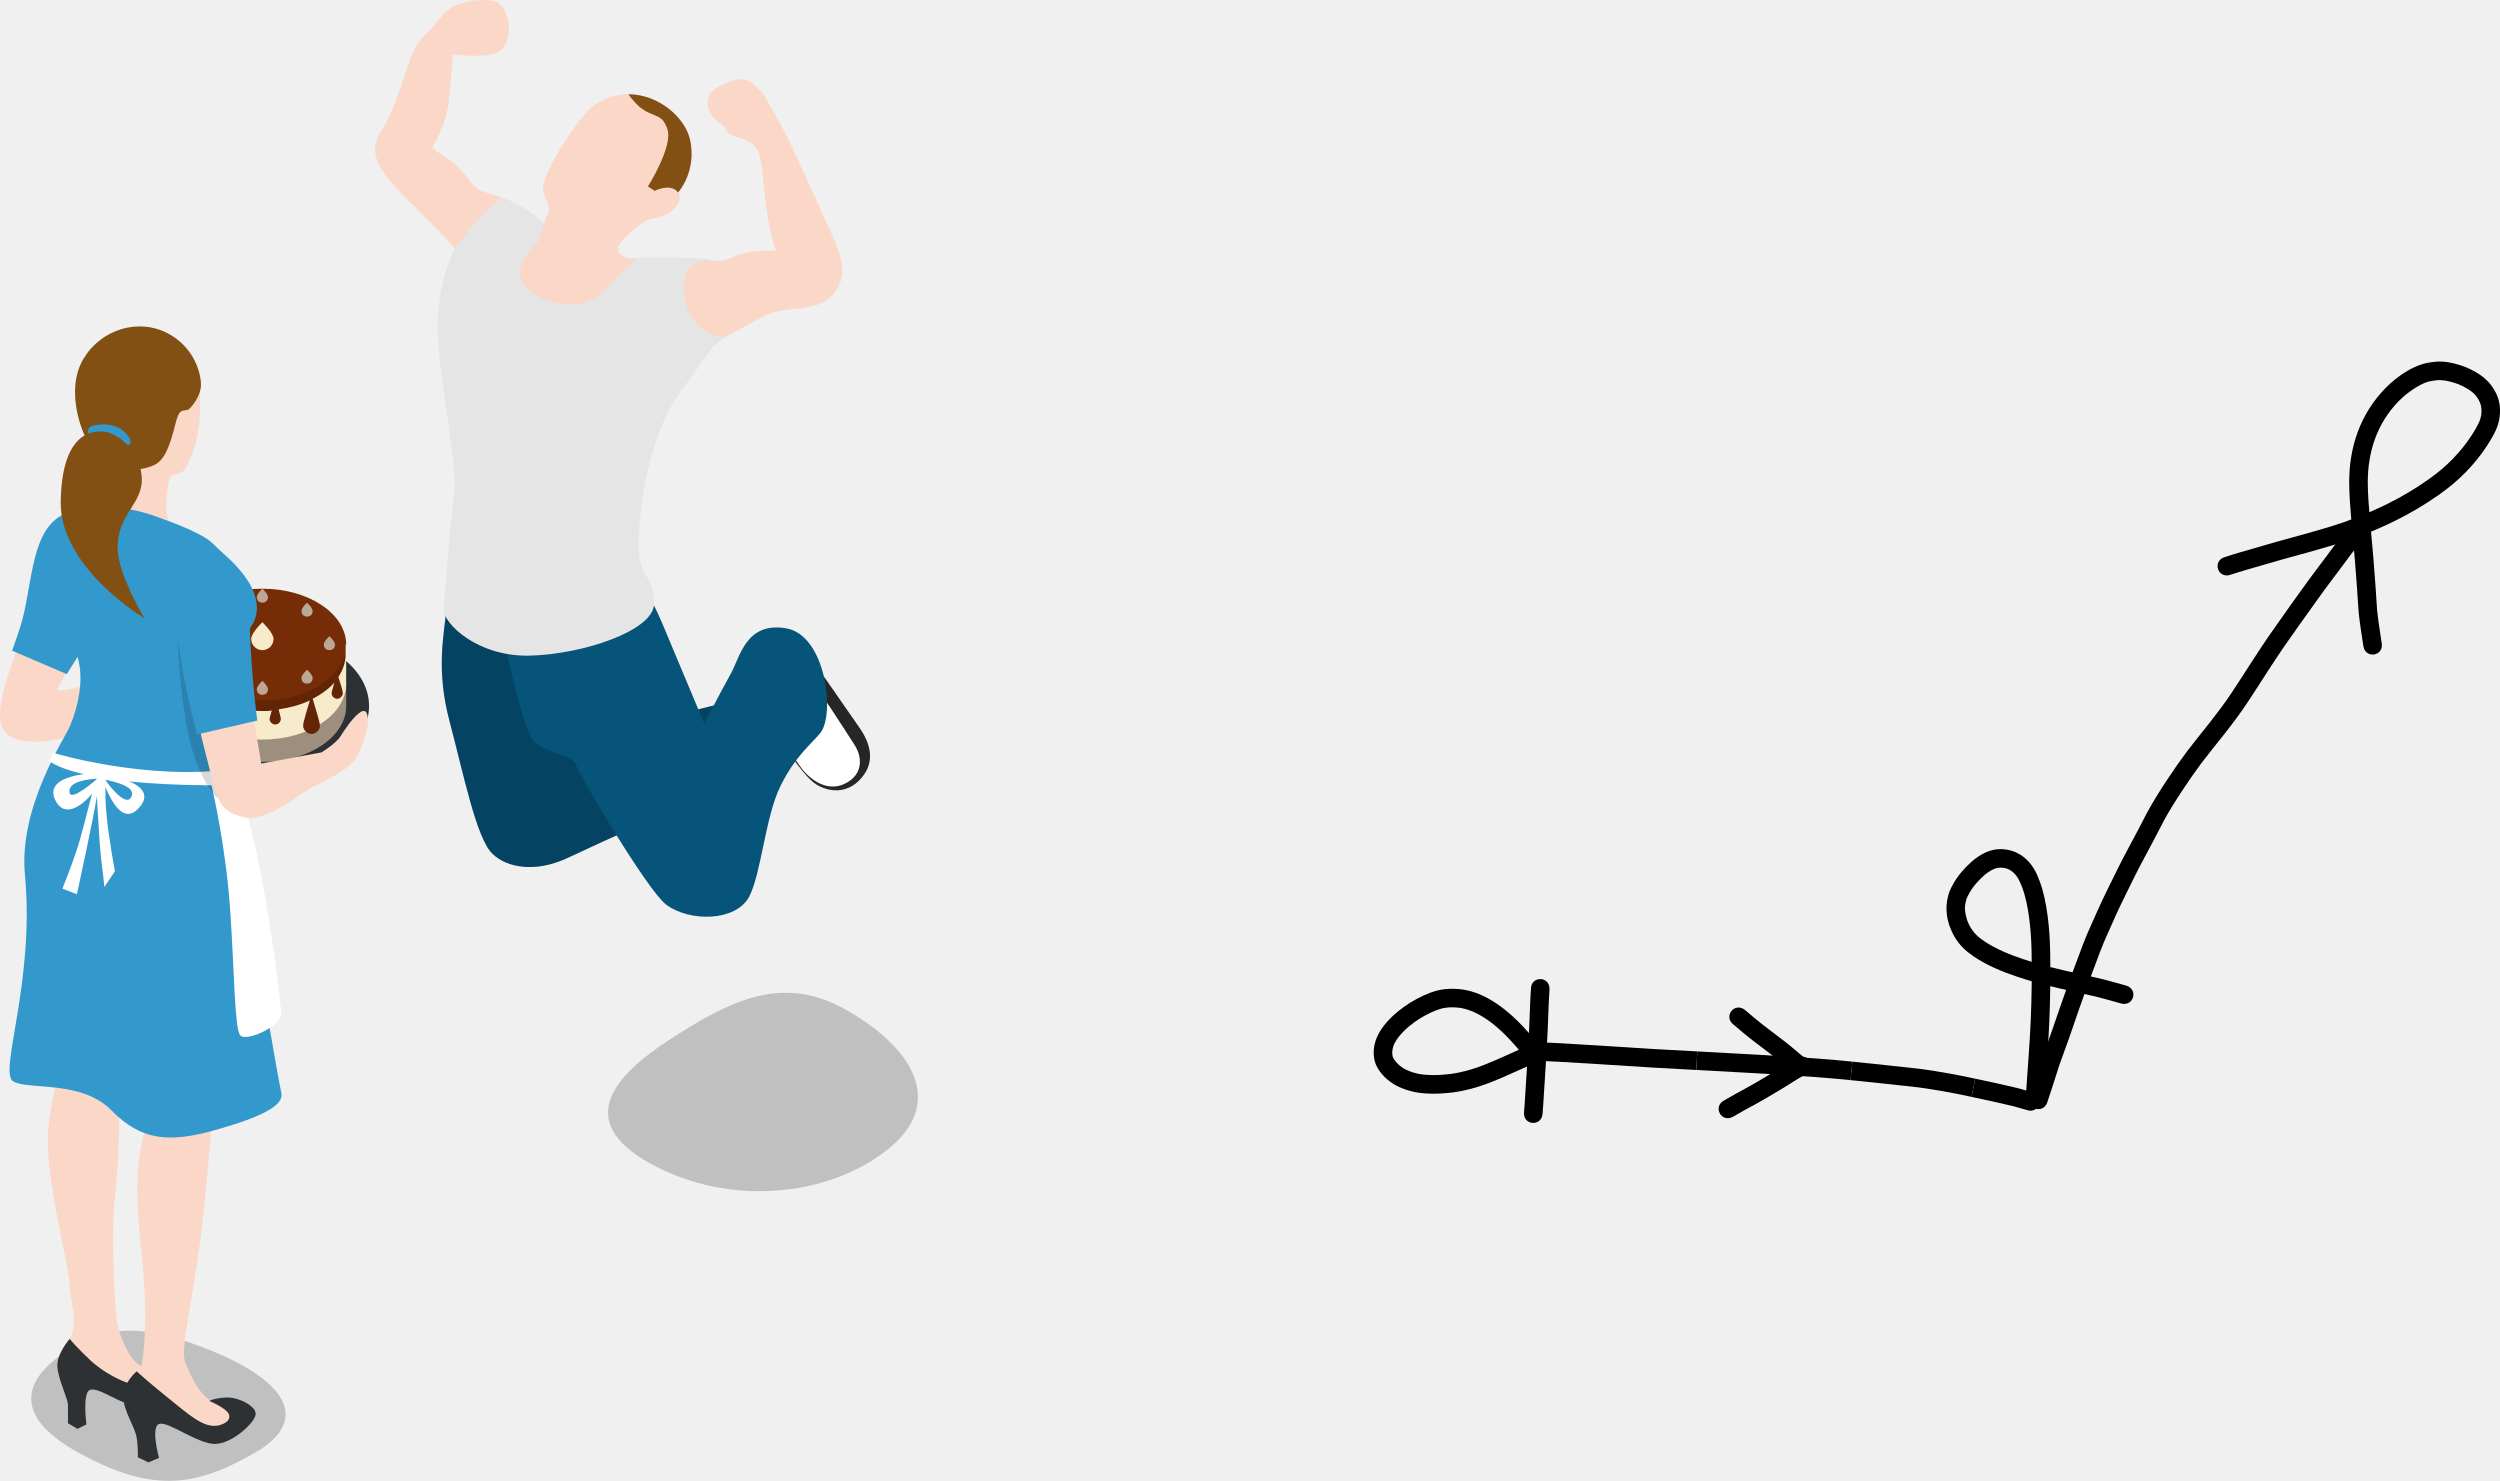
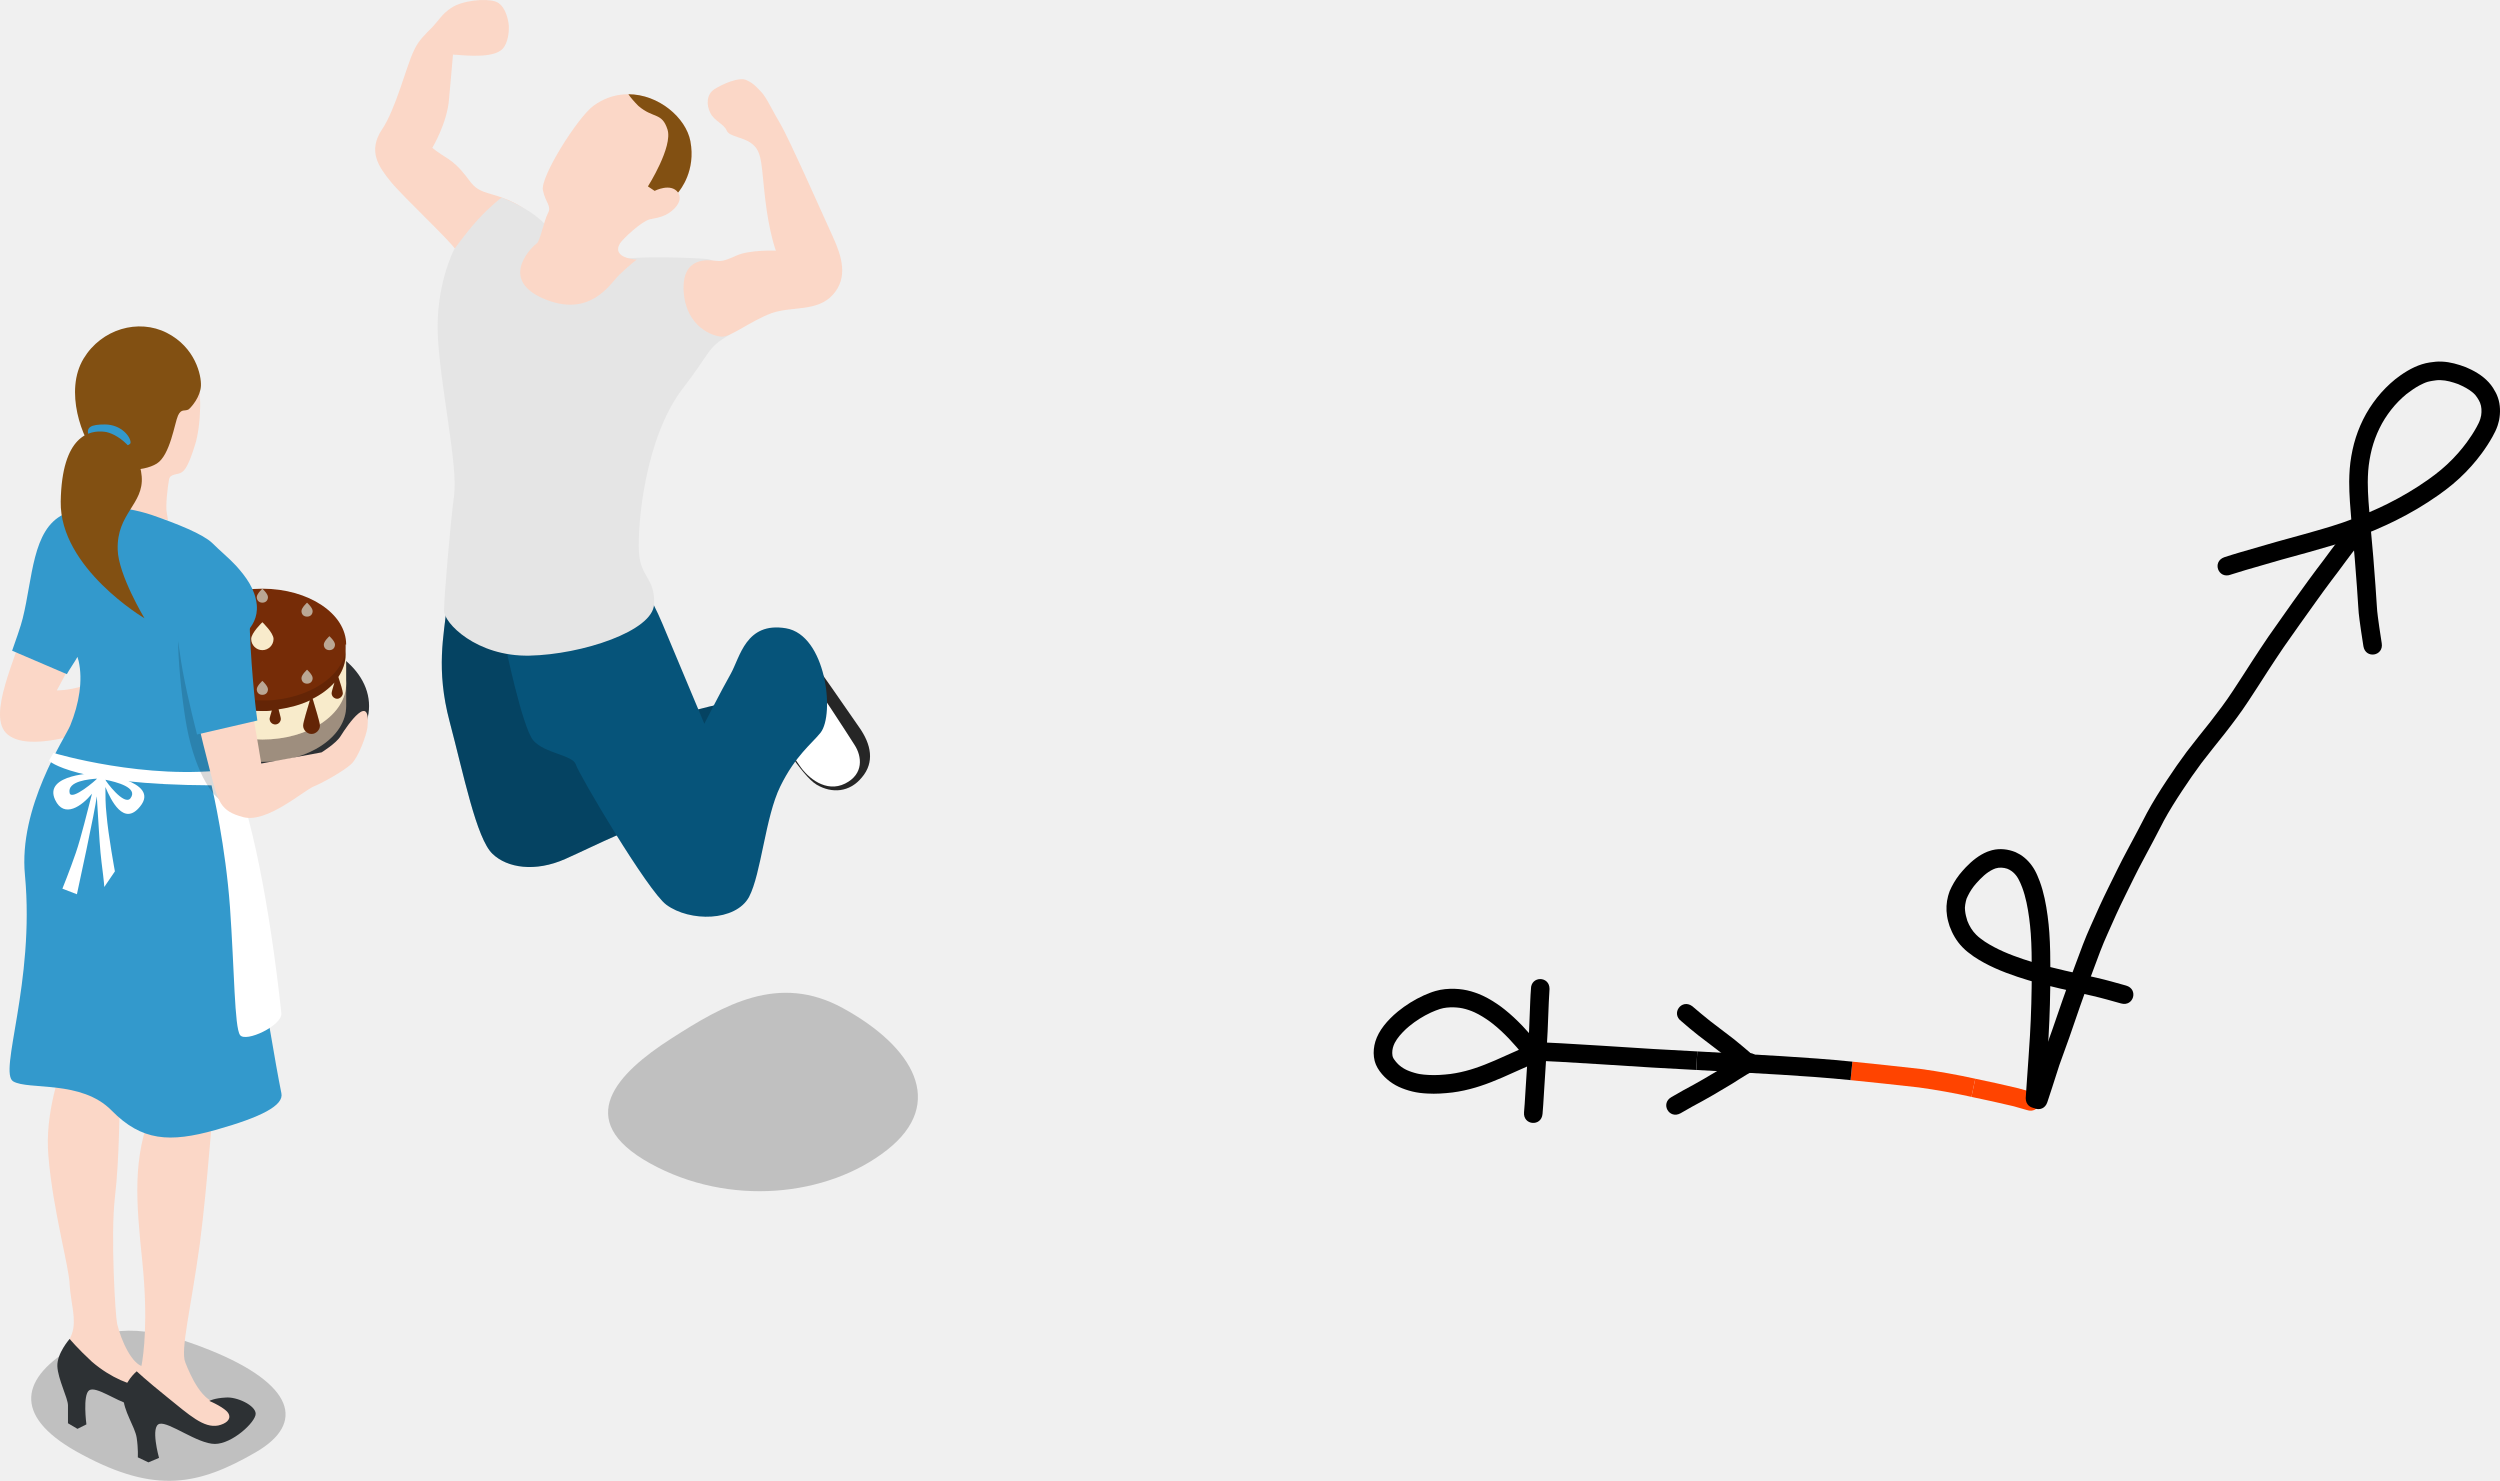
- <svg xmlns="http://www.w3.org/2000/svg" xmlns:xlink="http://www.w3.org/1999/xlink" id="svg3224" version="1.1" viewBox="0 0 118.412 70.139" height="70.139mm" width="118.412mm">
+ <svg xmlns="http://www.w3.org/2000/svg" xmlns:xlink="http://www.w3.org/1999/xlink" id="svg3224" version="1.1" viewBox="0 0 118.412 70.139" height="70.139mm" width="118.412mm" xml:space="preserve">
  <defs id="defs3218">
    <linearGradient id="swatch14">
      <stop style="stop-color:#000000;stop-opacity:1;" offset="0" id="stop14" />
    </linearGradient>
    <linearGradient xlink:href="#swatch14" id="linearGradient17" x1="88.224" y1="38.769" x2="94.777" y2="38.769" gradientUnits="userSpaceOnUse" gradientTransform="translate(-7.038997,11.73165)" />
-     <linearGradient xlink:href="#swatch14" id="linearGradient18" x1="88.949" y1="37.531" x2="92.573" y2="37.531" gradientUnits="userSpaceOnUse" gradientTransform="translate(-7.038997,11.73165)" />
-     <linearGradient xlink:href="#swatch14" id="linearGradient19" x1="88.441" y1="39.772" x2="92.821" y2="39.772" gradientUnits="userSpaceOnUse" gradientTransform="translate(-7.038997,11.73165)" />
+     <linearGradient xlink:href="#swatch14" id="linearGradient18" x1="88.949" y1="37.531" x2="92.573" y2="37.531" gradientUnits="userSpaceOnUse" gradientTransform="translate(-9.519466,11.56629)" />
+     <linearGradient xlink:href="#swatch14" id="linearGradient19" x1="88.441" y1="39.772" x2="92.821" y2="39.772" gradientUnits="userSpaceOnUse" gradientTransform="translate(-9.519466,11.56629)" />
  </defs>
+   <path style="fill:#ff4400;fill-opacity:1;fill-rule:nonzero;stroke:none;stroke-width:0.265" d="m 93.559,51.093 c -0.849,-0.187 -1.704,-0.34 -2.564,-0.459 -1.085,-0.124 -2.171,-0.238 -3.257,-0.349 l -0.089,0.875 c 1.076,0.11 2.151,0.222 3.226,0.345 0.84,0.116 1.674,0.266 2.503,0.448 z" id="path13" />
+   <path style="fill:#ff4400;fill-rule:nonzero;stroke:none;stroke-width:0.265;fill-opacity:1" d="m 93.377,51.954 c 0.668,0.142 1.336,0.283 2,0.444 0.211,0.056 0.42,0.12 0.63,0.18 0.59,0.197 0.869,-0.638 0.278,-0.835 -0.228,-0.065 -0.455,-0.135 -0.684,-0.196 -0.677,-0.165 -1.36,-0.31 -2.042,-0.454 z" id="path12" />
  <g transform="translate(-104.5575,-110.3229)" id="layer1">
    <g transform="matrix(0.2645833,0,0,0.2645833,115.1116,106.1346)" id="g4211">
      <path style="fill:#262626" d="m 104.1,132.1 c 1.6,2 8.4,11.9 9.8,13.9 2.2,3.1 2.8,6.3 0.5,9 -2.2,2.7 -5.4,2.9 -8.1,1.3 -2.7,-1.6 -7.5,-9.7 -7.5,-9.7 z" id="path4171" />
      <path style="fill:#ffffff" d="m 104.6,136.6 c 2.1,2.6 6.9,10.1 8.5,12.6 1.3,2 1.7,5.2 -1.7,6.9 -3.4,1.7 -6.7,-1 -8.2,-3.3 -1.6,-2.2 -6.5,-9.8 -6.5,-9.8 z" id="path4173" />
      <path style="opacity:0.2" d="m 111,196.3 c 12.6,6.9 18.6,17 7.9,25.4 -10.7,8.4 -28.3,10.2 -42.4,2.4 -14.1,-7.8 -5.8,-16.2 3.7,-22.3 9.5,-6.1 19.3,-11.8 30.8,-5.5 z" id="path4175" />
      <path style="fill:#06547a" d="m 40.1,124.3 c -0.5,5.2 -2,11.3 0.5,20.7 2.5,9.4 4.8,21 7.7,23.7 2.6,2.5 7.6,3.3 13,0.9 5.4,-2.4 13.7,-6.7 17.7,-7.1 4,-0.4 18.6,-4.8 18.6,-4.8 0,0 -3.8,-16.2 -6.9,-16.1 -3.1,0.1 -28,7.7 -28,7.7 l -4.1,-22 z" id="path4177" />
      <path style="opacity:0.2" d="m 40.1,124.3 c -0.5,5.2 -2,11.3 0.5,20.7 2.5,9.4 4.8,21 7.7,23.7 2.6,2.5 7.6,3.3 13,0.9 5.4,-2.4 13.7,-6.7 17.7,-7.1 4,-0.4 18.6,-4.8 18.6,-4.8 0,0 -3.8,-16.2 -6.9,-16.1 -3.1,0.1 -28,7.7 -28,7.7 l -4.1,-22 z" id="path4179" />
      <path style="fill:#06547a" d="m 50.5,131 c 0,0 3.1,15.1 5.1,17.4 2,2.3 7.1,2.6 7.6,4.3 0.5,1.7 12.9,22.7 16.2,25.1 4.2,3.1 12.4,3 14.8,-1.4 2.2,-4.2 2.9,-14.3 5.6,-19.8 2.7,-5.5 5.6,-7.6 7.2,-9.6 2.6,-3.3 1,-17.5 -6.2,-18.7 -7.2,-1.2 -8.2,5.2 -9.9,8.2 -1.7,3 -4.7,8.9 -4.7,8.9 0,0 -5.5,-13.1 -7.5,-17.9 -2,-4.8 -4.7,-8.9 -4.7,-8.9 z" id="path4181" />
      <path style="fill:#fbd7c7" d="m 41.2,25.6 c 0.8,0 6.4,0.8 8.5,-0.7 1.2,-0.8 1.5,-2.9 1.5,-3.9 0.1,-1 -0.5,-4.3 -2.4,-4.9 -1.8,-0.6 -6,-0.2 -8,1.2 -1.6,1.1 -2,2 -3.3,3.4 -1.3,1.3 -2.5,2.4 -3.3,4.2 -1.3,2.6 -3.2,10.4 -5.7,14.1 -2.6,3.9 -0.6,6.7 1.6,9.4 2.2,2.7 11.2,11.1 11.6,12.2 0.4,1.1 16.2,-1.6 14.5,-4.8 -1.6,-3.2 -6,-4.6 -8.1,-5.2 -2.1,-0.6 -2.9,-1 -4,-2.5 -0.7,-0.9 -1.8,-2.5 -3.7,-3.8 -2.1,-1.3 -2.9,-2 -2.9,-2 0,0 2.7,-4.5 3,-8.8 0.4,-4.3 0.7,-7.9 0.7,-7.9 z" id="path4183" />
      <path style="fill:#e5e5e5" d="m 60.2,58.7 c 0,0 -2.6,-3.3 -5.3,-5 -2.7,-1.7 -5,-2.5 -5,-2.5 0,0 -2,1.5 -4.2,3.9 -2.2,2.4 -4.3,5.4 -4.3,5.4 0,0 -3.4,6.5 -2.9,15.7 0.5,9.2 3.6,23 2.9,28.3 -0.7,5.3 -1.8,18.4 -1.8,20.6 -0.1,2.2 5.8,8.3 15.3,8.1 9.4,-0.2 22.1,-4.4 22.3,-9.2 0.2,-4.8 -2.5,-4.8 -2.7,-9.4 -0.3,-4.6 1,-20.4 7.9,-29.3 5,-6.5 4.3,-7.2 8.1,-9.4 C 94.2,73.7 90.4,62.5 86.7,62.2 83,61.9 75.1,61.7 71.4,62.2 67.8,62.7 60.2,58.7 60.2,58.7 Z" id="path4185" />
      <path style="fill:#fbd7c7" d="m 99,60.7 c 0,0 -1.2,-3.2 -1.9,-9.2 C 96.4,45.6 96.6,43.3 95,41.8 93.4,40.3 90.7,40.4 90.2,39.2 89.7,38 88,37.5 87.3,36.1 86.5,34.6 86.6,32.7 88,31.8 c 1.4,-0.9 4.5,-2.3 5.8,-1.6 1.3,0.6 1.8,1.3 2.6,2.1 1,1.1 1.8,3 3.4,5.7 1.6,2.7 7.8,16.7 9.4,20.2 1.6,3.5 2.8,7.3 0,10.4 -2.8,3.1 -7.3,2 -11,3.3 -3.7,1.4 -7.2,4.2 -8.8,4.2 -1.6,0 -6.5,-1.7 -6.9,-8.1 -0.4,-6.4 4.6,-5.6 5.6,-5.5 1,0.1 1.4,0.2 3.8,-0.9 2.4,-1.1 7.1,-0.9 7.1,-0.9 z" id="path4187" />
      <path style="fill:#fbd7c7" d="m 71.1,59.4 c 0.5,-0.8 3.8,-3.9 5.3,-4.3 1.5,-0.3 3,-0.5 4.4,-1.9 1.7,-1.7 0.7,-2.9 0.7,-2.9 0,0 3.3,-3.5 2.2,-9.2 -1.1,-5.9 -10.2,-11.6 -17.4,-6.3 -2.8,2.1 -9.5,12.7 -9,15.1 0.5,2.3 1.6,2.8 0.9,4.1 -0.7,1.3 -1.4,5 -2,5.4 -0.5,0.3 -7,6.2 1,9.8 8.6,3.8 12.2,-2.7 13.8,-4.2 2.1,-2 3.1,-2.7 3.1,-2.7 0,0 -4.6,-0.2 -3,-2.9 z" id="path4189" />
      <path style="fill:#825012" d="M 83.7,41.1 C 82.9,36.9 78,32.7 72.6,32.7 c 0.4,0.6 1.1,1.4 1.8,2.1 2.7,2.3 4.2,1.1 5.2,4.2 1,3.1 -3.5,10.2 -3.5,10.2 l 1.2,0.8 c 0,0 2.9,-1.5 4.2,0.3 0,0 0,0 0,0 0.4,-0.5 3.2,-3.9 2.2,-9.2 z" id="path4191" />
    </g>
    <g transform="matrix(0.2645833,0,0,0.2645833,101.6124,118.892)" id="g4317">
      <ellipse style="fill:#2d3134" cx="58.1" cy="94" rx="19.1" ry="13" id="ellipse4213" />
      <path style="fill:#baa794" d="m 58.1,80 c -8.3,0 -15,4.5 -15,10 v 4 c 0,5.5 6.7,10 15,10 8.3,0 15,-4.5 15,-10 v -4 c 0,-5.5 -6.7,-10 -15,-10 z" id="path4215" />
      <path style="opacity:0.15" d="m 58.1,100 c -8.3,0 -15,-4.5 -15,-10 v 4 c 0,5.5 6.7,10 15,10 8.3,0 15,-4.5 15,-10 v -4 c 0,5.5 -6.7,10 -15,10 z" id="path4217" />
      <path style="fill:#f8ebcb" d="m 58.1,76 c -8.3,0 -15,4.5 -15,10 v 4 c 0,5.5 6.7,10 15,10 8.3,0 15,-4.5 15,-10 v -4 c 0,-5.5 -6.7,-10 -15,-10 z" id="path4219" />
      <path style="fill:#762c07" d="m 73.1,83 c 0,-5.5 -6.7,-10 -15,-10 -8.3,0 -15,4.5 -15,10 v 2 c 0,1.7 0.6,3.2 1.7,4.6 -0.3,1.1 -0.8,2.7 -0.8,3.1 0,0.6 0.5,1.2 1.2,1.2 0.6,0 1.2,-0.5 1.2,-1.2 0,-0.3 -0.2,-1.1 -0.4,-1.9 0.8,0.8 1.8,1.4 2.9,2 -0.3,0.9 -0.6,2.1 -0.6,2.4 0,0.6 0.5,1 1,1 0.6,0 1,-0.5 1,-1 0,-0.3 -0.2,-1.1 -0.5,-2 1.2,0.5 2.5,1 3.9,1.3 -0.4,1.2 -1,3.2 -1,3.7 0,0.7 0.6,1.3 1.3,1.3 0.7,0 1.3,-0.6 1.3,-1.3 0,-0.5 -0.6,-2.3 -0.9,-3.6 1.2,0.2 2.5,0.3 3.8,0.3 0.5,0 1.1,0 1.6,-0.1 -0.2,0.7 -0.4,1.3 -0.4,1.5 0,0.6 0.5,1 1,1 0.6,0 1,-0.5 1,-1 0,-0.2 -0.2,-0.9 -0.4,-1.7 2,-0.3 3.9,-0.8 5.6,-1.6 -0.4,1.4 -1.2,3.9 -1.2,4.5 0,0.8 0.7,1.5 1.5,1.5 0.8,0 1.5,-0.7 1.5,-1.5 0,-0.6 -0.9,-3.4 -1.3,-4.8 1.6,-0.8 2.9,-1.8 3.9,-2.9 -0.2,0.8 -0.5,1.6 -0.5,1.9 0,0.6 0.5,1 1,1 0.5,0 1,-0.5 1,-1 0,-0.4 -0.5,-2 -0.8,-2.9 0.8,-1.2 1.3,-2.6 1.3,-4 V 83 Z" id="path4221" />
      <path style="opacity:0.15" d="m 73.1,83 c 0,5 -5.5,9.1 -12.7,9.9 0,-0.1 0,-0.1 0,-0.1 0,0 0,0 0,0.1 -0.7,0.1 -1.5,0.1 -2.3,0.1 -8.3,0 -15,-4.5 -15,-10 v 2 c 0,1.7 0.6,3.2 1.7,4.6 -0.3,1.1 -0.8,2.7 -0.8,3.1 0,0.6 0.5,1.2 1.2,1.2 0.6,0 1.2,-0.5 1.2,-1.2 0,-0.3 -0.2,-1.1 -0.4,-1.9 0.8,0.8 1.8,1.4 2.9,2 -0.3,0.9 -0.6,2.1 -0.6,2.4 0,0.6 0.5,1 1,1 0.6,0 1,-0.5 1,-1 0,-0.3 -0.2,-1.1 -0.5,-2 1.2,0.5 2.5,1 3.9,1.3 -0.4,1.2 -1,3.2 -1,3.7 0,0.7 0.6,1.3 1.3,1.3 0.7,0 1.3,-0.6 1.3,-1.3 0,-0.5 -0.6,-2.3 -0.9,-3.6 1.2,0.2 2.5,0.3 3.8,0.3 0.5,0 1.1,0 1.6,-0.1 -0.2,0.7 -0.4,1.3 -0.4,1.5 0,0.6 0.5,1 1,1 0.5,0 1,-0.5 1,-1 0,-0.2 -0.2,-0.9 -0.4,-1.7 2,-0.3 3.9,-0.8 5.6,-1.6 -0.4,1.4 -1.2,3.9 -1.2,4.5 0,0.8 0.7,1.5 1.5,1.5 0.8,0 1.5,-0.7 1.5,-1.5 0,-0.6 -0.9,-3.4 -1.3,-4.8 1.6,-0.8 2.9,-1.8 3.9,-2.9 -0.2,0.8 -0.5,1.6 -0.5,1.9 0,0.6 0.5,1 1,1 0.5,0 1,-0.5 1,-1 0,-0.4 -0.5,-2 -0.8,-2.9 0.8,-1.2 1.3,-2.6 1.3,-4 V 83 Z" id="path4223" />
      <path style="fill:#f8ebcb" d="m 60.1,82 c 0,1.1 -0.9,2 -2,2 -1.1,0 -2,-0.9 -2,-2 0,-1.1 2,-3 2,-3 0,0 2,1.9 2,3 z" id="path4225" />
      <g style="fill:#baa794" id="g4243">
        <path d="m 47.1,83 c 0,0.6 -0.4,1 -1,1 -0.6,0 -1,-0.4 -1,-1 0,-0.6 1,-1.5 1,-1.5 0,0 1,0.9 1,1.5 z" id="path4227" />
        <path d="m 71.1,83 c 0,0.6 -0.4,1 -1,1 -0.6,0 -1,-0.4 -1,-1 0,-0.6 1,-1.5 1,-1.5 0,0 1,0.9 1,1.5 z" id="path4229" />
        <path d="m 67.1,89 c 0,0.6 -0.4,1 -1,1 -0.6,0 -1,-0.4 -1,-1 0,-0.6 1,-1.5 1,-1.5 0,0 1,0.9 1,1.5 z" id="path4231" />
        <path d="m 59.1,91 c 0,0.6 -0.4,1 -1,1 -0.6,0 -1,-0.4 -1,-1 0,-0.6 1,-1.5 1,-1.5 0,0 1,0.9 1,1.5 z" id="path4233" />
        <path d="m 59.1,74.5 c 0,0.6 -0.4,1 -1,1 -0.6,0 -1,-0.4 -1,-1 0,-0.6 1,-1.5 1,-1.5 0,0 1,0.9 1,1.5 z" id="path4235" />
        <path d="m 51.1,89 c 0,0.6 -0.4,1 -1,1 -0.6,0 -1,-0.4 -1,-1 0,-0.6 1,-1.5 1,-1.5 0,0 1,0.9 1,1.5 z" id="path4237" />
        <path d="m 67.1,77 c 0,0.6 -0.4,1 -1,1 -0.6,0 -1,-0.4 -1,-1 0,-0.6 1,-1.5 1,-1.5 0,0 1,0.9 1,1.5 z" id="path4239" />
        <path d="m 51.1,77 c 0,0.6 -0.4,1 -1,1 -0.6,0 -1,-0.4 -1,-1 0,-0.6 1,-1.5 1,-1.5 0,0 1,0.9 1,1.5 z" id="path4241" />
      </g>
      <path style="opacity:0.2" d="m 23.7,209.1 c -9.3,5.7 -10,12.5 2.1,18.9 13.2,7.1 20.9,5.5 31.1,-0.4 9,-5.2 6.9,-12.2 -8.2,-18.3 -12.2,-4.9 -18.4,-4.3 -25,-0.2 z" id="path4245" />
      <path style="fill:#fbd7c7" d="m 25.4,98 c -2.4,3.2 -11.5,14.3 -8.9,30 2.6,15.7 7.1,24.2 6.3,27.9 -0.8,3.7 -3.7,10.8 -3,18.7 0.8,9.7 3.7,19.7 3.8,23 0.2,3.3 1.3,6.3 0.4,8.8 -0.9,2.5 -3.1,4.4 -0.9,6.1 1.8,1.4 1,-0.6 10.2,2.7 12.3,4.5 9.7,-1.8 3.6,-2.9 -2.2,-0.4 -4.1,-4.8 -4.8,-7.7 -0.3,-1.2 -1.2,-15.8 -0.4,-22.6 0.8,-6.7 0.9,-17.1 0.8,-20.1 -0.1,-3 2.4,-14.4 3.4,-20 1.4,-8.5 4,-38.5 4,-38.5 z" id="path4247" />
      <path style="fill:#2d3134" d="m 23.6,207.3 c 0,0 -2.3,2.6 -2.2,4.9 0.1,2.3 1.9,5.7 1.9,7 v 3.2 l 1.7,1 1.6,-0.8 c 0,0 -0.7,-5.3 0.5,-6.1 1.2,-0.8 4.8,1.9 7.2,2.5 2.4,0.6 8.3,-0.1 10.4,-1 2.1,-0.9 0.4,-3.6 -1.5,-4.7 -2.6,-1.4 -6.7,-1.2 -6.7,-1.2 0,0 1.3,0.4 2.8,1.9 2.7,2.7 -4.8,3.3 -11.7,-2.6 -2.6,-2.4 -4,-4.1 -4,-4.1 z" id="path4249" />
      <path style="fill:#fbd7c7" d="m 22.2,61.3 c -5.4,2.1 -4.7,10.7 -6.4,17.4 -1.7,6.7 -7.2,17.2 -3.3,20.4 3.9,3.2 13.6,-0.4 17,-1.2 3.5,-0.7 9.1,-2.4 9.1,-2.4 l -2.3,-6.2 c 0,0 -7.2,0.2 -10.2,1.1 -3,0.9 -4.8,0.8 -4.8,0.8 0,0 3.7,-6.6 4.9,-10.1 1.3,-3.5 6.8,-24 -4,-19.8 z" id="path4251" />
      <path style="fill:#fbd7c7" d="m 33.9,102.3 c 0,0 -5.4,12.9 -5.4,19.1 0,6.2 4.1,8.5 4.9,10.5 0.8,2 1.1,8.5 3,16.2 1.9,7.7 4.2,12.5 2,18.1 -3.6,8.8 -2.9,16.4 -1.8,27.2 1.1,10.7 0.2,16.8 -0.1,18.5 -0.4,2 -3.5,3 -1.9,5.4 2.2,3.2 8.4,3.6 11.1,4.9 3.2,1.5 7.2,2 8.2,0.4 1,-1.6 0.2,-3.9 -3.4,-3.8 -3.1,0.1 -5.3,-5 -6.2,-7.3 -0.9,-2.2 1,-9.6 2.6,-21.2 1.5,-11.6 2.2,-24.2 2.9,-29 0.8,-4.8 3.2,-9 3.8,-30.5 C 54.2,109.3 52,103.2 52,103.2 Z" id="path4253" />
      <path style="fill:#2d3134" d="m 35.6,213.1 c 0,0 -2.4,2 -2.4,4.5 0,2.6 2.1,5.4 2.4,7.4 0.3,2 0.2,3.5 0.2,3.5 l 1.9,0.9 1.9,-0.8 c 0,0 -1.6,-5.7 0.1,-6.1 1.7,-0.4 6.8,3.6 9.9,3.6 3.1,0 7.3,-3.9 7.3,-5.4 0,-1.5 -3.4,-3.1 -5.4,-2.9 -2,0.1 -2.9,0.6 -2.9,0.6 0,0 3.1,1.3 3.5,2.4 0.4,1 -0.6,1.7 -1.9,2 -2.6,0.5 -5.1,-1.8 -9.3,-5.2 -3.6,-2.9 -5.3,-4.5 -5.3,-4.5 z" id="path4255" />
      <path style="fill:#fbd7c7" d="m 46.2,34.6 c 1.1,2.4 1,9.1 -0.2,12.8 -1.2,3.8 -1.8,4.4 -2.4,4.8 -0.6,0.4 -2,0.2 -2.2,1.2 -0.2,1 -0.7,4.9 -0.4,6.1 0.2,1.2 0.2,1.2 0.2,1.2 0,0 -4.2,-1 -6.4,-0.4 -2.2,0.6 -6.5,-1.4 -6.5,-2 0,-0.6 1.4,-7 0.2,-9 -1.2,-2 -5.1,-10.7 -3.3,-15.3 1.7,-4.6 16.9,-9.1 21,0.6 z" id="path4257" />
      <path style="fill:#3399cc" d="m 61.5,163.3 c -2,-9.8 -8.3,-49.4 -9,-58 0.5,-0.1 -0.4,-20.9 0,-21.9 0.5,-1.1 5,-3 4.6,-7.5 -0.3,-2.9 -2,-5.1 -3.7,-7 -1.3,-1.4 -2.9,-2.7 -4.3,-4.1 -1.7,-1.6 -6.2,-3.4 -10.8,-5 -5.4,-1.8 -11.7,-2 -15.8,-0.1 -5.6,2.7 -5.5,11.4 -7.3,18.6 -0.3,1.3 -1.4,4.4 -1.9,5.8 l 9.8,4.2 c 0.3,-0.6 1.6,-2.5 1.9,-3.1 0.1,0.3 0.1,0.5 0.2,0.7 0.8,3.5 0.1,7.7 -1.5,11.6 -0.9,2.2 -9.3,14.6 -8.1,26.8 1.8,19.2 -4.8,35.3 -2.1,36.9 2.7,1.6 12.2,-0.3 17.6,5.2 5.4,5.5 10.4,5.8 18.6,3.5 8.2,-2.3 12.3,-4.4 11.8,-6.6 z" id="path4259" />
      <path style="fill:#ffffff" d="M 61.5,149 C 59.4,129.5 56,112.6 52.6,105.3 37.3,107.4 20.7,102.4 20.7,102.4 l -0.8,1.4 c 0,0 4.3,4.3 29.1,4.4 0.3,1.3 2.5,10.9 3.3,21.8 0.8,11.4 0.8,21.5 1.8,22.9 1,1.4 7.6,-1.7 7.4,-3.9 z" id="path4261" />
      <path style="fill:#ffffff" d="m 28.5,106 c 0,0 -9.7,0.1 -7.5,4.8 1.6,3.4 4.8,1.1 6.6,-1.1 -0.8,3 -1.9,7.7 -2.9,10.6 -1.1,3.2 -2.4,6.4 -2.4,6.4 l 2.6,1 c 0,0 3.4,-15.6 3.5,-17.3 0.1,-1.6 0.4,7.6 0.9,11.5 0.5,3.9 0.5,4.5 0.5,4.5 l 1.9,-2.8 c 0,0 -1.2,-6.5 -1.5,-10.2 -0.2,-1.7 -0.2,-3.5 -0.2,-4.9 1,2.4 3.3,7.1 6.2,3.5 3.8,-4.6 -7.7,-6 -7.7,-6 z m -4.9,3.6 c -0.5,-2.2 3.6,-2.5 4.9,-2.6 -0.1,0.2 -4.5,4 -4.9,2.6 z m 10.9,0.9 c -1.1,1.5 -4.5,-3.1 -4.5,-3.3 2,0.4 5.9,1.4 4.5,3.3 z" id="path4263" />
      <path style="fill:#825012" d="m 47.1,36.7 c -0.1,1.9 -1.6,3.7 -2.2,4.2 -0.7,0.4 -1.3,-0.2 -1.9,1.1 -0.6,1.3 -1.4,7.1 -3.8,8.6 -2.4,1.5 -8,1.8 -10.7,-1.3 -2.7,-3.1 -5.9,-11.7 -2.4,-17.5 3.2,-5.3 9.8,-7.2 14.9,-4.6 5.1,2.6 6.2,7.6 6.1,9.5 z" id="path4265" />
      <path style="fill:#3399cc" d="m 29.9,43.6 c 3,0 4.7,2.3 4.6,3.3 -0.2,1 -6.3,1.3 -7.3,-0.8 -1,-2.1 0.3,-2.5 2.7,-2.5 z" id="path4267" />
      <path style="fill:#825012" d="m 29.8,44.9 c 2.1,0.2 6.3,3 6.7,8 0.4,5 -4.5,6.6 -4.3,13.1 0.1,4.5 4.8,12.3 4.8,12.3 0,0 -15.2,-9 -15,-20.9 0.2,-11.9 5.2,-12.8 7.8,-12.5 z" id="path4269" />
      <path style="opacity:0.15" d="m 52.6,105.3 c 0.2,0 0.1,-4 0,-8.5 -2.4,-12 -4.1,-25.1 -7.4,-24.2 -3.3,0.9 -2.3,14.6 -0.9,23.6 1.4,9 4.8,14.3 7,15 0.9,0.3 1.9,0.3 2.7,0.2 -0.3,-3.3 -1.3,-4.6 -1.4,-6.1 z" id="path4271" />
      <path style="fill:#fbd7c7" d="m 46.8,70.8 c 2.7,-1.7 7.9,1 8,8.8 0.1,7.8 1.6,16 1.9,17.6 0.3,1.6 1.2,7.1 1.2,7.1 l 10.8,-2 c 0,0 2.6,-1.6 3.4,-2.9 1.3,-2.1 5.5,-8.1 4.8,-1.5 -0.2,1.4 -1.6,5.3 -2.9,6.5 -1.3,1.2 -4.8,3.2 -6.7,4 -1.9,0.8 -8.4,6.6 -12.6,5.5 -4.2,-1.1 -4.5,-2.7 -6,-8.4 C 47.2,99.7 45.3,92.1 44.3,85.6 43.2,78.5 41,74.3 46.8,70.8 Z" id="path4273" />
      <path style="fill:#3399cc" d="M 46.4,99.1 57.2,96.6 C 56.8,93.9 55.9,85.3 55.8,78 55.7,70 49.7,66.8 46.9,68.5 c -5.9,3.6 -4.7,8.7 -3.6,15.8 0.6,4.6 1.9,10 3.1,14.8 z" id="path4275" />
    </g>
  </g>
  <path style="fill:#000000;fill-opacity:1;fill-rule:nonzero;stroke:none;stroke-width:0.265" id="path2" d="m 105.65,27.22 c 0.235,-0.075 0.47,-0.148 0.707,-0.218 0.566,-0.168 1.134,-0.332 1.702,-0.492 0.871,-0.237 1.741,-0.476 2.605,-0.736 0.802,-0.246 1.585,-0.549 2.346,-0.9 0.151,-0.07 0.301,-0.143 0.451,-0.215 0.708,-0.352 1.391,-0.754 2.037,-1.21 0.118,-0.084 0.234,-0.171 0.351,-0.257 0.443,-0.335 0.852,-0.713 1.22,-1.129 0.216,-0.244 0.268,-0.319 0.465,-0.573 0.191,-0.259 0.368,-0.528 0.524,-0.809 0.096,-0.173 0.173,-0.323 0.237,-0.511 0.03,-0.089 0.05,-0.181 0.075,-0.272 0.066,-0.355 0.061,-0.719 -0.057,-1.063 -0.07,-0.204 -0.123,-0.275 -0.229,-0.459 -0.248,-0.388 -0.621,-0.66 -1.028,-0.864 -0.086,-0.043 -0.176,-0.08 -0.264,-0.121 -0.36,-0.135 -0.735,-0.246 -1.122,-0.263 -0.261,-0.011 -0.333,0.008 -0.59,0.04 -0.505,0.077 -0.962,0.317 -1.377,0.607 -0.084,0.058 -0.164,0.122 -0.246,0.183 -0.321,0.261 -0.614,0.555 -0.871,0.879 -0.163,0.206 -0.212,0.286 -0.358,0.502 -0.22,0.346 -0.402,0.715 -0.546,1.098 -0.093,0.247 -0.111,0.327 -0.185,0.579 -0.101,0.39 -0.171,0.789 -0.203,1.191 -0.019,0.233 -0.019,0.372 -0.025,0.604 -0.002,0.64 0.058,1.278 0.109,1.916 0.05,0.578 0.105,1.156 0.155,1.735 0.038,0.443 0.072,0.886 0.102,1.33 0.018,0.303 0.04,0.606 0.061,0.909 0.011,0.222 0.033,0.444 0.063,0.664 0.026,0.163 0.043,0.327 0.068,0.49 0.023,0.137 0.042,0.276 0.063,0.413 0.014,0.114 0.033,0.227 0.052,0.34 0.1,0.614 0.969,0.472 0.868,-0.142 v 0 c -0.018,-0.11 -0.036,-0.219 -0.05,-0.329 -0.021,-0.138 -0.04,-0.277 -0.063,-0.415 -0.025,-0.159 -0.04,-0.32 -0.066,-0.479 -0.028,-0.2 -0.047,-0.402 -0.057,-0.604 -0.021,-0.303 -0.043,-0.605 -0.061,-0.908 -0.031,-0.449 -0.065,-0.897 -0.103,-1.345 -0.05,-0.577 -0.104,-1.153 -0.154,-1.73 -0.049,-0.607 -0.107,-1.214 -0.107,-1.823 0.005,-0.199 0.005,-0.338 0.021,-0.536 0.027,-0.349 0.087,-0.695 0.172,-1.034 0.061,-0.212 0.079,-0.288 0.156,-0.496 0.121,-0.326 0.274,-0.641 0.459,-0.936 0.124,-0.184 0.167,-0.256 0.304,-0.43 0.213,-0.271 0.457,-0.518 0.723,-0.738 0.2,-0.15 0.4,-0.295 0.622,-0.413 0.106,-0.057 0.266,-0.132 0.384,-0.166 0.067,-0.019 0.137,-0.029 0.206,-0.043 0.169,-0.024 0.224,-0.04 0.395,-0.036 0.289,0.006 0.568,0.093 0.839,0.188 0.252,0.113 0.489,0.226 0.701,0.407 0.037,0.032 0.073,0.064 0.105,0.101 0.034,0.039 0.061,0.083 0.092,0.124 0.058,0.094 0.098,0.149 0.139,0.251 0.077,0.191 0.081,0.397 0.053,0.598 -0.014,0.056 -0.023,0.114 -0.041,0.169 -0.048,0.15 -0.104,0.257 -0.181,0.396 -0.136,0.248 -0.292,0.485 -0.459,0.713 -0.178,0.23 -0.221,0.294 -0.416,0.515 -0.33,0.374 -0.696,0.715 -1.094,1.016 -0.108,0.079 -0.215,0.161 -0.324,0.238 -0.609,0.431 -1.254,0.811 -1.922,1.144 -0.144,0.069 -0.286,0.139 -0.431,0.206 -0.727,0.336 -1.476,0.626 -2.242,0.861 -0.859,0.259 -1.724,0.496 -2.589,0.732 -0.572,0.161 -1.143,0.326 -1.712,0.495 -0.254,0.075 -0.507,0.152 -0.759,0.235 -0.585,0.213 -0.284,1.04 0.301,0.827 z" />
  <path id="path3" style="fill:#000000;fill-opacity:1;fill-rule:nonzero;stroke:none;stroke-width:0.265" d="m 102.467,38.914 c 0.276,-0.51 0.585,-1 0.905,-1.483 0.286,-0.439 0.589,-0.868 0.9,-1.29 0.362,-0.473 0.737,-0.937 1.108,-1.403 0.387,-0.497 0.768,-0.999 1.112,-1.527 0.294,-0.45 0.59,-0.898 0.877,-1.353 0.264,-0.404 0.527,-0.81 0.8,-1.208 0.253,-0.364 0.508,-0.727 0.766,-1.088 0.249,-0.354 0.5,-0.707 0.755,-1.057 0.243,-0.336 0.483,-0.674 0.733,-1.004 0.223,-0.296 0.451,-0.588 0.666,-0.89 0.189,-0.259 0.385,-0.513 0.585,-0.764 0.096,-0.124 0.192,-0.249 0.296,-0.367 0.398,-0.478 -0.278,-1.041 -0.676,-0.563 -0.111,0.127 -0.214,0.26 -0.316,0.393 -0.205,0.257 -0.406,0.518 -0.6,0.784 -0.213,0.298 -0.438,0.587 -0.658,0.879 -0.253,0.335 -0.497,0.677 -0.743,1.017 -0.258,0.353 -0.511,0.709 -0.762,1.067 -0.26,0.362 -0.516,0.726 -0.769,1.092 -0.278,0.405 -0.546,0.817 -0.814,1.229 -0.287,0.454 -0.583,0.902 -0.877,1.352 -0.33,0.508 -0.698,0.99 -1.069,1.468 -0.373,0.468 -0.748,0.934 -1.112,1.409 -0.325,0.439 -0.64,0.886 -0.939,1.344 -0.334,0.502 -0.653,1.014 -0.941,1.544 -0.309,0.599 -0.622,1.197 -0.943,1.789 -0.312,0.575 -0.593,1.166 -0.884,1.752 -0.297,0.599 -0.572,1.208 -0.841,1.82 -0.266,0.582 -0.484,1.183 -0.706,1.783 -0.22,0.579 -0.431,1.161 -0.634,1.746 -0.162,0.475 -0.323,0.951 -0.491,1.424 -0.156,0.45 -0.328,0.895 -0.484,1.345 -0.114,0.361 -0.23,0.722 -0.348,1.083 -0.072,0.232 -0.15,0.461 -0.227,0.692 -0.196,0.59 0.639,0.868 0.835,0.278 v 0 c 0.077,-0.231 0.156,-0.462 0.228,-0.695 0.117,-0.355 0.231,-0.711 0.343,-1.068 0.156,-0.449 0.328,-0.892 0.483,-1.341 0.168,-0.475 0.331,-0.952 0.493,-1.429 0.201,-0.579 0.41,-1.156 0.628,-1.729 0.216,-0.583 0.428,-1.169 0.687,-1.735 0.263,-0.599 0.532,-1.196 0.823,-1.782 0.286,-0.576 0.563,-1.158 0.87,-1.724 0.321,-0.593 0.634,-1.19 0.943,-1.789 z" />
  <path style="fill:#000000;fill-rule:nonzero;stroke:none;stroke-width:0.265;fill-opacity:1" id="path4" d="m 96.829,52.016 c 0.018,-0.269 0.037,-0.538 0.057,-0.807 0.05,-0.695 0.1,-1.389 0.142,-2.085 0.061,-1.034 0.085,-2.07 0.088,-3.105 -0.003,-0.616 -0.006,-1.233 -0.05,-1.848 -0.025,-0.355 -0.04,-0.441 -0.081,-0.79 -0.074,-0.553 -0.179,-1.107 -0.372,-1.632 -0.033,-0.09 -0.072,-0.178 -0.108,-0.267 -0.139,-0.334 -0.343,-0.633 -0.624,-0.864 -0.173,-0.141 -0.22,-0.153 -0.415,-0.256 -0.353,-0.142 -0.737,-0.188 -1.109,-0.094 -0.078,0.02 -0.153,0.05 -0.229,0.074 -0.391,0.16 -0.72,0.428 -1.012,0.73 -0.057,0.059 -0.11,0.121 -0.165,0.181 -0.204,0.229 -0.376,0.484 -0.514,0.757 -0.031,0.062 -0.063,0.124 -0.088,0.188 -0.031,0.079 -0.052,0.161 -0.078,0.242 -0.083,0.311 -0.099,0.631 -0.049,0.948 0.032,0.201 0.062,0.283 0.119,0.478 0.134,0.368 0.33,0.709 0.604,0.992 0.203,0.209 0.31,0.275 0.545,0.45 0.632,0.423 1.34,0.715 2.059,0.956 0.164,0.055 0.33,0.105 0.495,0.157 1.012,0.31 2.053,0.511 3.082,0.751 0.449,0.104 0.892,0.232 1.336,0.356 0.599,0.169 0.837,-0.678 0.238,-0.847 v 0 c -0.456,-0.128 -0.913,-0.259 -1.375,-0.366 -1.008,-0.235 -2.026,-0.431 -3.017,-0.733 -0.156,-0.049 -0.312,-0.096 -0.467,-0.148 -0.636,-0.213 -1.265,-0.466 -1.829,-0.834 -0.156,-0.114 -0.268,-0.185 -0.404,-0.319 -0.191,-0.188 -0.328,-0.416 -0.425,-0.665 -0.051,-0.169 -0.091,-0.309 -0.108,-0.486 -0.004,-0.044 -0.01,-0.089 -0.008,-0.133 0.003,-0.105 0.025,-0.199 0.044,-0.301 0.011,-0.042 0.019,-0.086 0.034,-0.127 0.019,-0.051 0.045,-0.1 0.069,-0.149 0.103,-0.21 0.233,-0.404 0.388,-0.578 0.235,-0.262 0.487,-0.52 0.812,-0.669 0.035,-0.014 0.07,-0.031 0.106,-0.042 0.181,-0.055 0.371,-0.042 0.549,0.015 0.036,0.017 0.074,0.03 0.109,0.05 0.257,0.144 0.396,0.353 0.512,0.617 0.029,0.071 0.061,0.141 0.088,0.213 0.175,0.468 0.266,0.963 0.333,1.456 0.038,0.323 0.052,0.407 0.076,0.737 0.043,0.597 0.045,1.196 0.048,1.795 -0.003,1.019 -0.027,2.037 -0.087,3.054 -0.042,0.692 -0.092,1.383 -0.141,2.074 -0.021,0.29 -0.044,0.58 -0.059,0.871 0,0.622 0.88,0.622 0.88,0 z" />
-   <path style="fill:#000000;fill-opacity:1;fill-rule:nonzero;stroke:none;stroke-width:0.265" d="m 93.559,51.093 c -0.849,-0.187 -1.704,-0.34 -2.564,-0.459 -1.085,-0.124 -2.171,-0.238 -3.257,-0.349 l -0.089,0.875 c 1.076,0.11 2.151,0.222 3.226,0.345 0.84,0.116 1.674,0.266 2.503,0.448 z" id="path13" />
-   <path style="fill:#000000;fill-rule:nonzero;stroke:none;stroke-width:0.265;fill-opacity:1" d="m 93.377,51.954 c 0.668,0.142 1.336,0.283 2,0.444 0.211,0.056 0.42,0.12 0.63,0.18 0.59,0.197 0.869,-0.638 0.278,-0.835 -0.228,-0.065 -0.455,-0.135 -0.684,-0.196 -0.677,-0.165 -1.36,-0.31 -2.042,-0.454 z" id="path12" />
  <path style="fill:#000000;fill-opacity:1;fill-rule:nonzero;stroke:none;stroke-width:0.265" d="m 80.392,49.8 c -0.981,-0.053 -1.121,-0.061 -2.102,-0.116 -0.823,-0.049 -1.646,-0.104 -2.469,-0.157 -0.63,-0.041 -1.26,-0.079 -1.89,-0.113 -0.299,-0.016 -0.599,-0.03 -0.899,-0.044 -0.622,-0.029 -0.662,0.851 -0.04,0.879 v 0 c 0.297,0.014 0.594,0.028 0.891,0.044 0.627,0.034 1.254,0.072 1.881,0.113 0.826,0.054 1.651,0.108 2.477,0.157 0.981,0.055 1.121,0.063 2.103,0.116" id="path10" />
  <path style="fill:url(#linearGradient17);fill-rule:nonzero;stroke:none;stroke-width:0.265" d="m 87.738,50.285 c -1.104,-0.113 -2.212,-0.19 -3.319,-0.259 -1.061,-0.065 -2.965,-0.167 -4.026,-0.226 l -0.048,0.879 c 1.06,0.058 2.961,0.16 4.02,0.225 1.096,0.069 2.192,0.144 3.285,0.256 z" id="path5" />
-   <path style="fill:url(#linearGradient18);fill-rule:nonzero;stroke:none;stroke-width:0.265" id="path6" d="m 82.115,48.534 c 0.264,0.235 0.538,0.458 0.815,0.678 0.376,0.287 0.754,0.571 1.128,0.862 0.249,0.196 0.487,0.405 0.73,0.609 0.477,0.4 1.042,-0.275 0.565,-0.675 v 0 c -0.251,-0.21 -0.498,-0.427 -0.755,-0.629 -0.371,-0.288 -0.746,-0.571 -1.12,-0.855 -0.287,-0.228 -0.567,-0.462 -0.845,-0.701 -0.503,-0.366 -1.021,0.346 -0.518,0.712 z" />
-   <path style="fill:url(#linearGradient19);fill-rule:nonzero;stroke:none;stroke-width:0.265" id="path7" d="m 82.081,52.895 c 0.183,-0.106 0.367,-0.213 0.552,-0.315 0.332,-0.175 0.659,-0.359 0.985,-0.546 0.302,-0.176 0.603,-0.353 0.901,-0.535 0.226,-0.142 0.45,-0.289 0.679,-0.426 0.113,-0.064 0.226,-0.129 0.339,-0.194 0.539,-0.311 0.099,-1.073 -0.44,-0.762 v 0 c -0.117,0.067 -0.234,0.135 -0.351,0.201 -0.232,0.139 -0.458,0.286 -0.686,0.43 -0.291,0.178 -0.585,0.351 -0.88,0.522 -0.321,0.185 -0.644,0.366 -0.972,0.539 -0.186,0.103 -0.37,0.21 -0.554,0.317 -0.544,0.302 -0.117,1.071 0.427,0.769 z" />
+   <path style="fill:url(#linearGradient18);fill-rule:nonzero;stroke:none;stroke-width:0.265" id="path6" d="m 79.635,48.369 c 0.264,0.235 0.538,0.458 0.815,0.678 0.376,0.287 0.754,0.571 1.128,0.862 0.249,0.196 0.487,0.405 0.73,0.609 0.477,0.4 1.042,-0.275 0.565,-0.675 v 0 C 82.621,49.632 82.375,49.416 82.117,49.213 81.746,48.925 81.371,48.642 80.997,48.358 80.711,48.13 80.43,47.896 80.152,47.657 79.649,47.291 79.131,48.003 79.635,48.369 Z" />
+   <path style="fill:url(#linearGradient19);fill-rule:nonzero;stroke:none;stroke-width:0.265" id="path7" d="m 79.6,52.729 c 0.183,-0.106 0.367,-0.213 0.552,-0.315 0.332,-0.175 0.659,-0.359 0.985,-0.546 0.302,-0.176 0.603,-0.353 0.901,-0.535 0.226,-0.142 0.45,-0.289 0.679,-0.426 0.113,-0.064 0.226,-0.129 0.339,-0.194 0.539,-0.311 0.099,-1.073 -0.44,-0.762 v 0 c -0.117,0.067 -0.234,0.135 -0.351,0.201 -0.232,0.139 -0.458,0.286 -0.686,0.43 -0.291,0.178 -0.585,0.351 -0.88,0.522 -0.321,0.185 -0.644,0.366 -0.972,0.539 -0.186,0.103 -0.37,0.21 -0.554,0.317 -0.544,0.302 -0.117,1.071 0.427,0.769 z" />
  <path style="fill:#000000;fill-opacity:1;fill-rule:nonzero;stroke:none;stroke-width:0.265" id="path8" d="m 72.514,46.839 c -0.017,0.192 -0.025,0.386 -0.034,0.579 -0.016,0.463 -0.034,0.926 -0.055,1.389 -0.029,0.519 -0.057,1.038 -0.087,1.557 -0.025,0.4 -0.051,0.799 -0.077,1.199 -0.016,0.236 -0.029,0.473 -0.044,0.709 -0.008,0.138 -0.021,0.276 -0.032,0.413 -0.051,0.62 0.826,0.692 0.877,0.072 v 0 c 0.012,-0.143 0.024,-0.286 0.033,-0.429 0.015,-0.236 0.028,-0.473 0.044,-0.709 0.026,-0.402 0.053,-0.804 0.077,-1.205 0.029,-0.522 0.058,-1.043 0.087,-1.565 0.022,-0.464 0.039,-0.928 0.056,-1.392 0.009,-0.206 0.021,-0.412 0.034,-0.617 0,-0.622 -0.88,-0.622 -0.88,0 z" />
  <path style="fill:#000000;fill-opacity:1;fill-rule:nonzero;stroke:none;stroke-width:0.265" id="path9" d="m 73.104,49.738 c -0.079,-0.1 -0.172,-0.203 -0.256,-0.304 -0.235,-0.293 -0.485,-0.572 -0.741,-0.846 -0.264,-0.274 -0.541,-0.536 -0.839,-0.773 -0.056,-0.045 -0.114,-0.088 -0.171,-0.132 -0.273,-0.198 -0.561,-0.381 -0.867,-0.523 -0.06,-0.028 -0.121,-0.052 -0.181,-0.078 -0.24,-0.095 -0.49,-0.171 -0.746,-0.21 -0.164,-0.026 -0.233,-0.027 -0.397,-0.037 -0.307,-0.009 -0.615,0.016 -0.911,0.102 -0.225,0.065 -0.348,0.123 -0.563,0.212 -0.437,0.2 -0.848,0.456 -1.22,0.759 -0.066,0.054 -0.129,0.111 -0.194,0.167 -0.059,0.057 -0.12,0.112 -0.177,0.171 -0.204,0.209 -0.397,0.446 -0.536,0.703 -0.034,0.062 -0.061,0.127 -0.092,0.191 -0.023,0.063 -0.049,0.125 -0.069,0.19 -0.071,0.234 -0.099,0.49 -0.068,0.734 0.008,0.061 0.023,0.122 0.034,0.183 0.021,0.062 0.037,0.125 0.063,0.185 0.089,0.209 0.242,0.41 0.401,0.57 0.039,0.04 0.081,0.076 0.122,0.114 0.168,0.146 0.355,0.267 0.556,0.361 0.125,0.059 0.181,0.076 0.309,0.124 0.218,0.075 0.441,0.13 0.67,0.161 0.164,0.022 0.214,0.022 0.38,0.033 0.396,0.025 0.791,-0.006 1.185,-0.05 0.37,-0.048 0.736,-0.129 1.093,-0.235 0.07,-0.021 0.138,-0.043 0.208,-0.065 0.363,-0.116 0.715,-0.26 1.065,-0.41 0.265,-0.116 0.528,-0.235 0.792,-0.353 0.17,-0.077 0.342,-0.151 0.513,-0.227 0.022,-0.01 0.045,-0.02 0.067,-0.031 0.566,-0.257 0.202,-1.059 -0.364,-0.801 v 0 c -0.02,0.009 -0.04,0.018 -0.06,0.027 -0.172,0.076 -0.345,0.15 -0.516,0.228 -0.26,0.116 -0.519,0.233 -0.78,0.347 -0.322,0.138 -0.647,0.271 -0.981,0.379 -0.061,0.019 -0.122,0.039 -0.184,0.058 -0.312,0.093 -0.63,0.164 -0.953,0.207 -0.342,0.039 -0.687,0.067 -1.031,0.046 -0.146,-0.009 -0.291,-0.018 -0.434,-0.044 -0.088,-0.016 -0.163,-0.036 -0.249,-0.061 -0.04,-0.012 -0.08,-0.025 -0.119,-0.037 -0.083,-0.03 -0.136,-0.047 -0.215,-0.083 -0.128,-0.058 -0.249,-0.132 -0.356,-0.223 -0.024,-0.021 -0.049,-0.042 -0.072,-0.064 -0.069,-0.068 -0.13,-0.143 -0.185,-0.222 -0.012,-0.018 -0.026,-0.036 -0.036,-0.055 -0.01,-0.019 -0.018,-0.039 -0.027,-0.058 -0.006,-0.023 -0.014,-0.046 -0.018,-0.07 -0.027,-0.164 -0.002,-0.331 0.056,-0.486 0.017,-0.038 0.031,-0.076 0.05,-0.113 0.129,-0.25 0.332,-0.466 0.533,-0.659 0.053,-0.046 0.104,-0.093 0.158,-0.137 0.312,-0.256 0.655,-0.473 1.021,-0.643 0.155,-0.066 0.271,-0.119 0.431,-0.169 0.21,-0.066 0.429,-0.083 0.649,-0.079 0.112,0.007 0.18,0.008 0.29,0.024 0.193,0.028 0.38,0.084 0.561,0.154 0.045,0.019 0.091,0.037 0.136,0.058 0.256,0.118 0.495,0.27 0.724,0.434 0.049,0.038 0.099,0.075 0.148,0.113 0.268,0.212 0.516,0.447 0.753,0.693 0.245,0.263 0.485,0.531 0.71,0.811 0.097,0.116 0.197,0.23 0.294,0.346 0.429,0.45 1.066,-0.157 0.637,-0.607 z" />
</svg>
